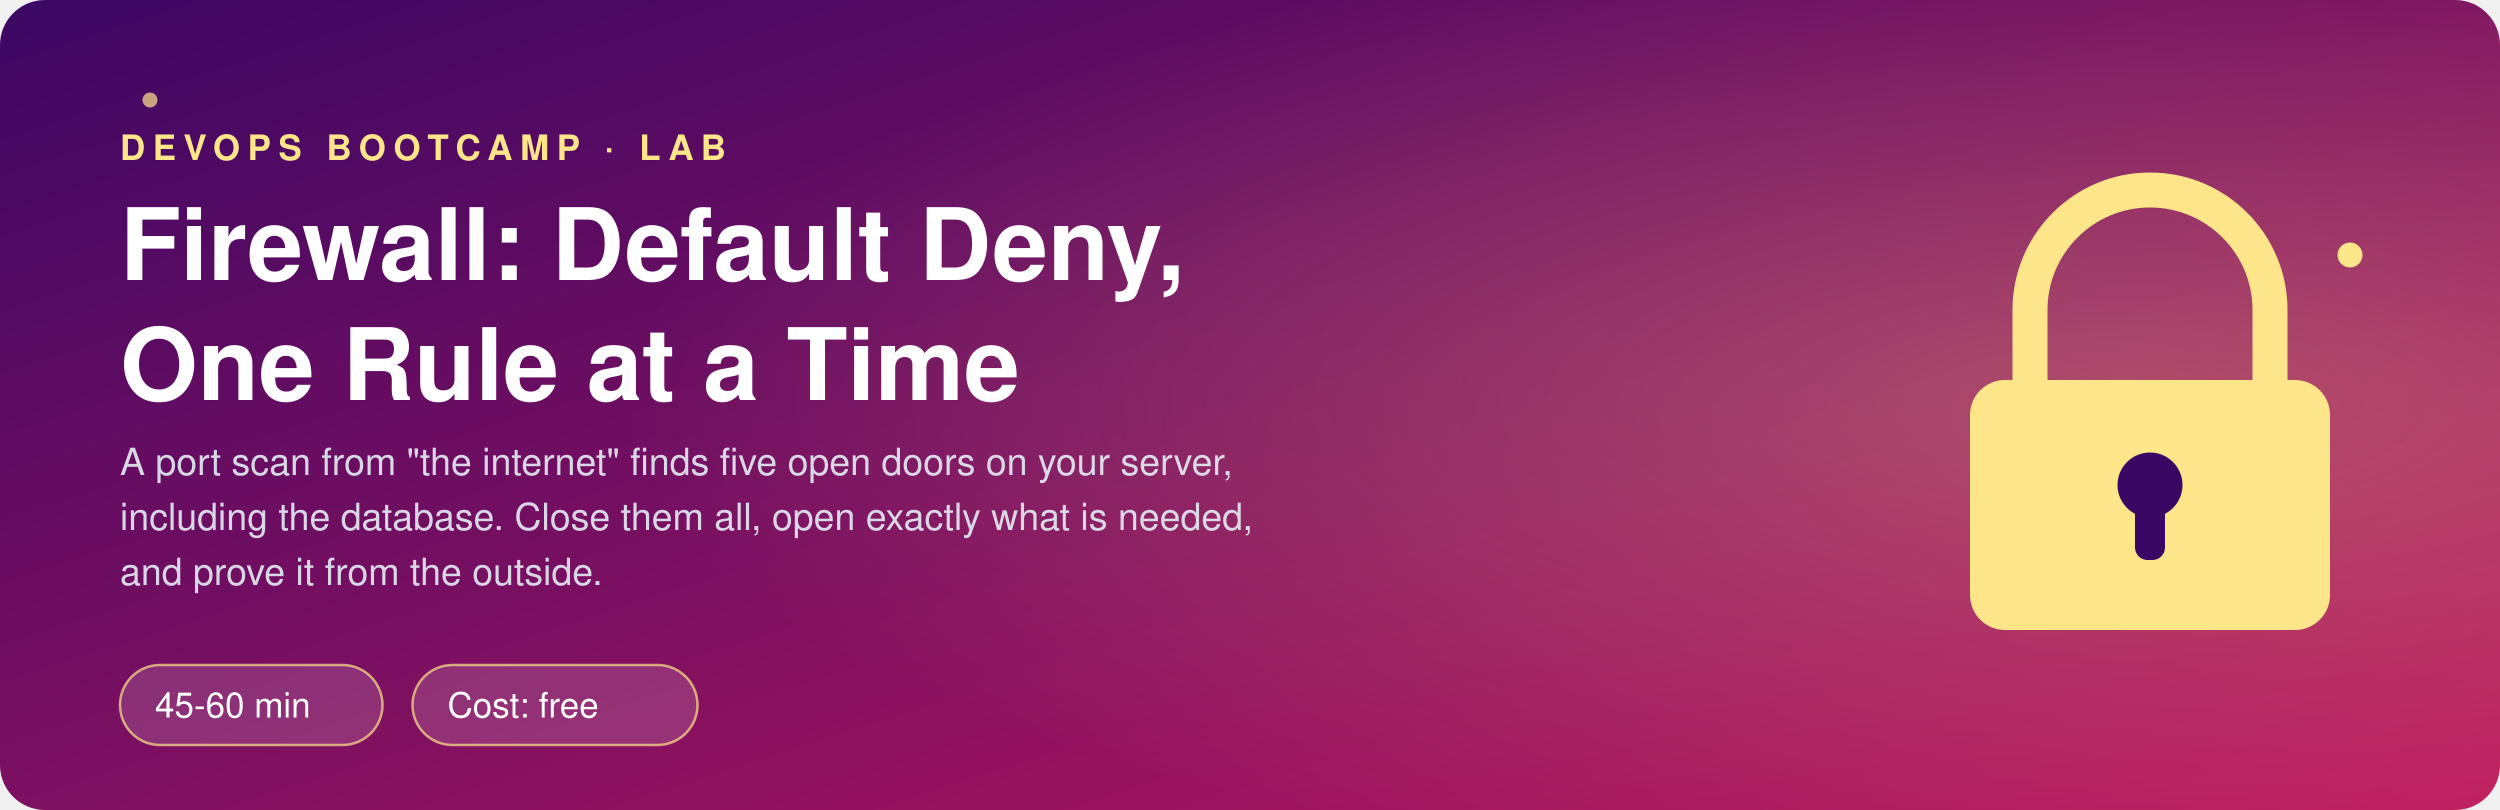
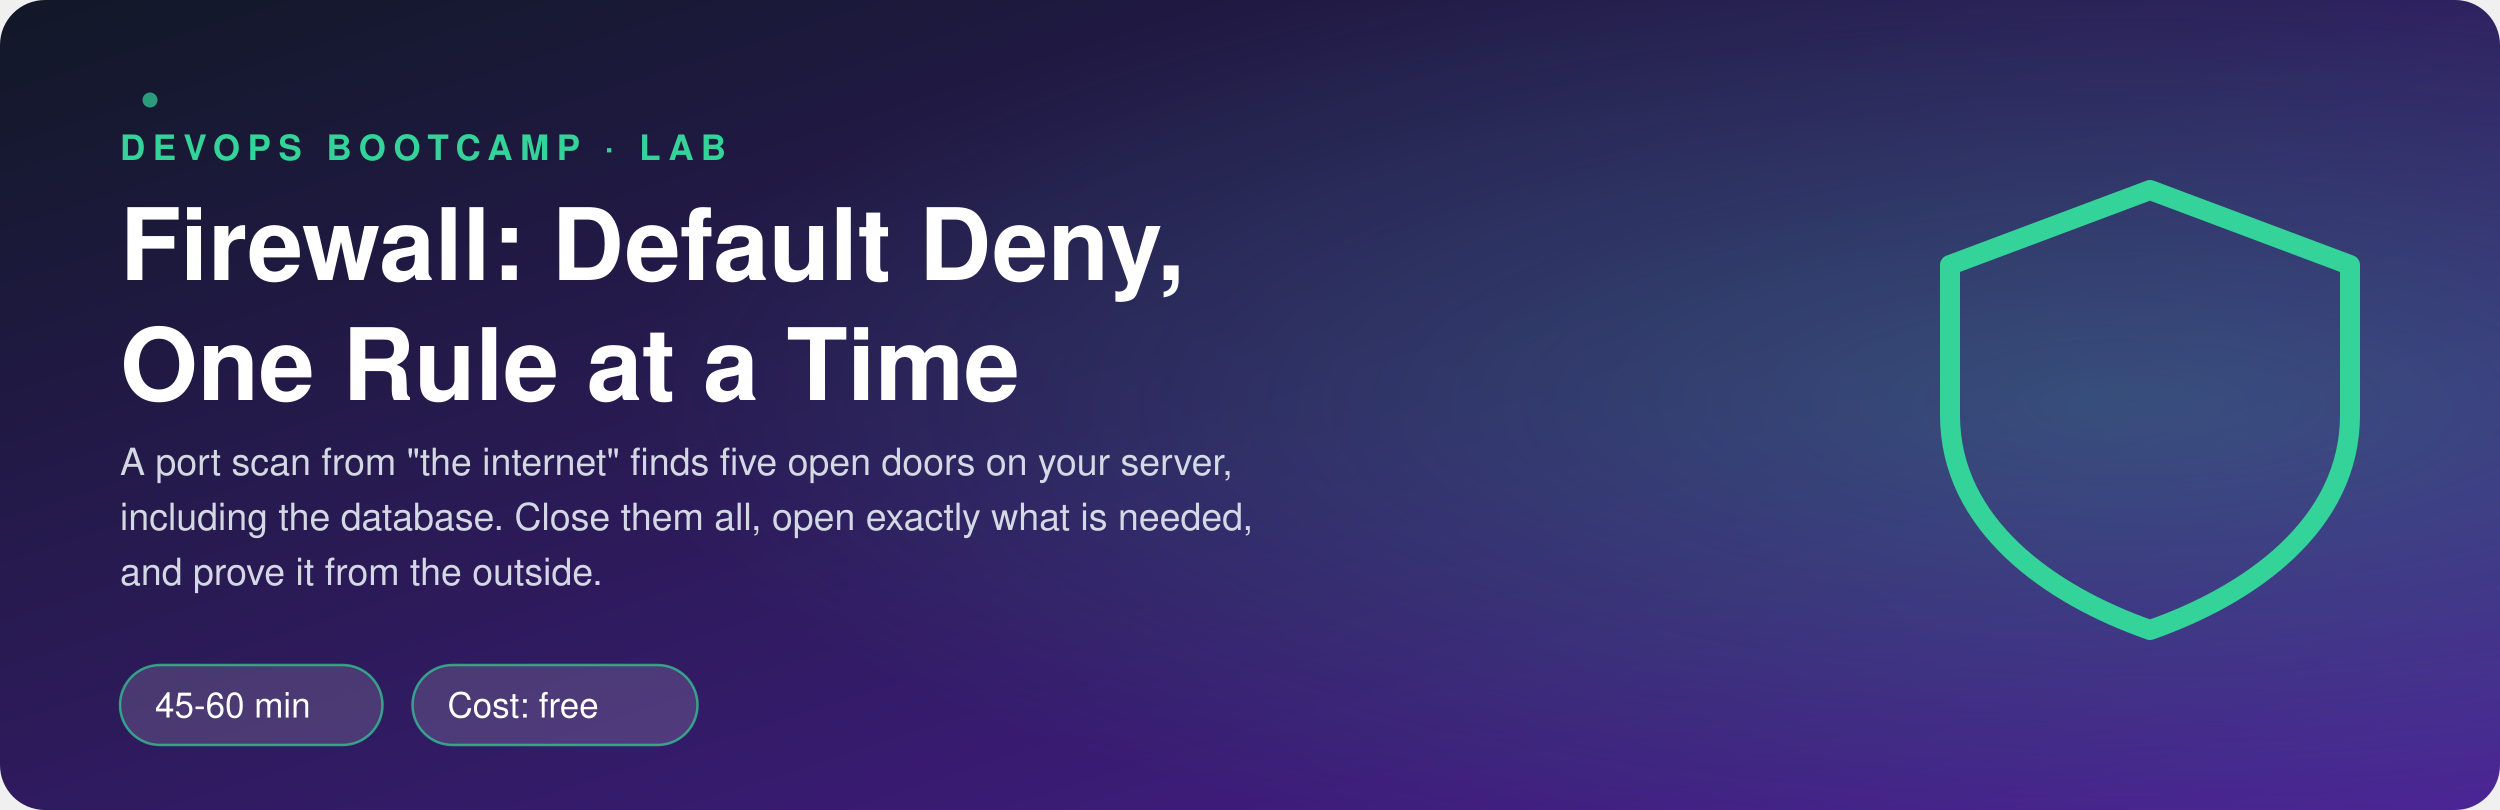
<svg xmlns="http://www.w3.org/2000/svg" width="1000" height="324" viewBox="0 0 1000 324" role="img" aria-label="Firewall: Default Deny, One Rule at a Time">
  <defs>
    <linearGradient id="bg" x1="0" y1="0" x2="1" y2="1">
-       <stop offset="0" stop-color="#3b0764" />
-       <stop offset="1" stop-color="#be185d" />
+       <stop offset="0" stop-color="#111827" />
+       <stop offset="1" stop-color="#4c1d95" />
    </linearGradient>
    <radialGradient id="glow" cx=".85" cy=".5" r=".6">
-       <stop offset="0" stop-color="#fde68a" stop-opacity=".28" />
-       <stop offset="1" stop-color="#fde68a" stop-opacity="0" />
+       <stop offset="0" stop-color="#34d399" stop-opacity=".28" />
+       <stop offset="1" stop-color="#34d399" stop-opacity="0" />
    </radialGradient>
  </defs>
  <rect width="1000" height="324" rx="18" fill="url(#bg)" />
  <rect width="1000" height="324" rx="18" fill="url(#glow)" />
-   <circle cx="60" cy="40" r="3" fill="#fde68a" opacity=".7">
+   <circle cx="60" cy="40" r="3" fill="#34d399" opacity=".7">
    <animate attributeName="opacity" values=".2;.9;.2" dur="3s" repeatCount="indefinite" />
  </circle>
-   <text x="48" y="64" font-size="14" letter-spacing="3" fill="#fde68a" font-family="Segoe UI,Helvetica,Arial,sans-serif" font-weight="700">DEVOPS BOOTCAMP · LAB</text>
+   <text x="48" y="64" font-size="14" letter-spacing="3" fill="#34d399" font-family="Segoe UI,Helvetica,Arial,sans-serif" font-weight="700">DEVOPS BOOTCAMP · LAB</text>
  <text x="48" y="112" font-size="40" font-weight="800" fill="#ffffff" font-family="Segoe UI,Helvetica,Arial,sans-serif">Firewall: Default Deny,</text>
  <text x="48" y="160" font-size="40" font-weight="800" fill="#ffffff" font-family="Segoe UI,Helvetica,Arial,sans-serif">One Rule at a Time</text>
  <text x="48" y="190" font-size="15" fill="#e2e8f0" opacity=".92" font-family="Segoe UI,Helvetica,Arial,sans-serif">A port scan from "the internet" finds five open doors on your server,</text>
  <text x="48" y="212" font-size="15" fill="#e2e8f0" opacity=".92" font-family="Segoe UI,Helvetica,Arial,sans-serif">including the database. Close them all, open exactly what is needed,</text>
  <text x="48" y="234" font-size="15" fill="#e2e8f0" opacity=".92" font-family="Segoe UI,Helvetica,Arial,sans-serif">and prove it from the outside.</text>
-   <rect x="48" y="266" width="105" height="32" rx="16" fill="#ffffff" fill-opacity=".14" stroke="#fde68a" stroke-opacity=".7" />
+   <rect x="48" y="266" width="105" height="32" rx="16" fill="#ffffff" fill-opacity=".14" stroke="#34d399" stroke-opacity=".7" />
  <text x="62" y="287" font-size="14" fill="#ffffff" font-family="Segoe UI,Helvetica,Arial,sans-serif">45-60 min</text>
-   <rect x="165" y="266" width="114" height="32" rx="16" fill="#ffffff" fill-opacity=".14" stroke="#fde68a" stroke-opacity=".7" />
+   <rect x="165" y="266" width="114" height="32" rx="16" fill="#ffffff" fill-opacity=".14" stroke="#34d399" stroke-opacity=".7" />
  <text x="179" y="287" font-size="14" fill="#ffffff" font-family="Segoe UI,Helvetica,Arial,sans-serif">Cost: free</text>
  <g transform="translate(750,62)">
-     <path d="M62 90 V62 a48 48 0 0 1 96 0 V90" fill="none" stroke="#fde68a" stroke-width="14" stroke-linecap="round">
-       <animateTransform attributeName="transform" type="translate" values="0,0;0,0;0,-26;0,-26;0,0" keyTimes="0;.3;.45;.75;.9" dur="4s" repeatCount="indefinite" />
+     <path d="M110 14 L190 44 V104 C190 148 150 176 110 190 C70 176 30 148 30 104 V44 Z" fill="none" stroke="#34d399" stroke-width="8" stroke-linejoin="round" />
+     <path d="M72 104 L100 132 L150 76" fill="none" stroke="#34d399" stroke-width="12" stroke-linecap="round" stroke-linejoin="round" stroke-dasharray="140" stroke-dashoffset="140">
+       <animate attributeName="stroke-dashoffset" values="140;0;0;140" keyTimes="0;.35;.85;1" dur="4s" repeatCount="indefinite" />
    </path>
-     <rect x="38" y="90" width="144" height="100" rx="14" fill="#fde68a" />
-     <circle cx="110" cy="132" r="13" fill="#3b0764" />
-     <rect x="104" y="136" width="12" height="26" rx="5" fill="#3b0764" />
-     <circle cx="190" cy="40" r="5" fill="#fde68a">
-       <animate attributeName="r" values="3;9;3" dur="2s" repeatCount="indefinite" />
-       <animate attributeName="opacity" values="1;0;1" dur="2s" repeatCount="indefinite" />
-     </circle>
+     <path d="M110 14 L190 44 V104 C190 148 150 176 110 190 C70 176 30 148 30 104 V44 Z" fill="#34d399" opacity="0">
+       <animate attributeName="opacity" values="0;.18;0" dur="4s" repeatCount="indefinite" />
+     </path>
  </g>
</svg>
